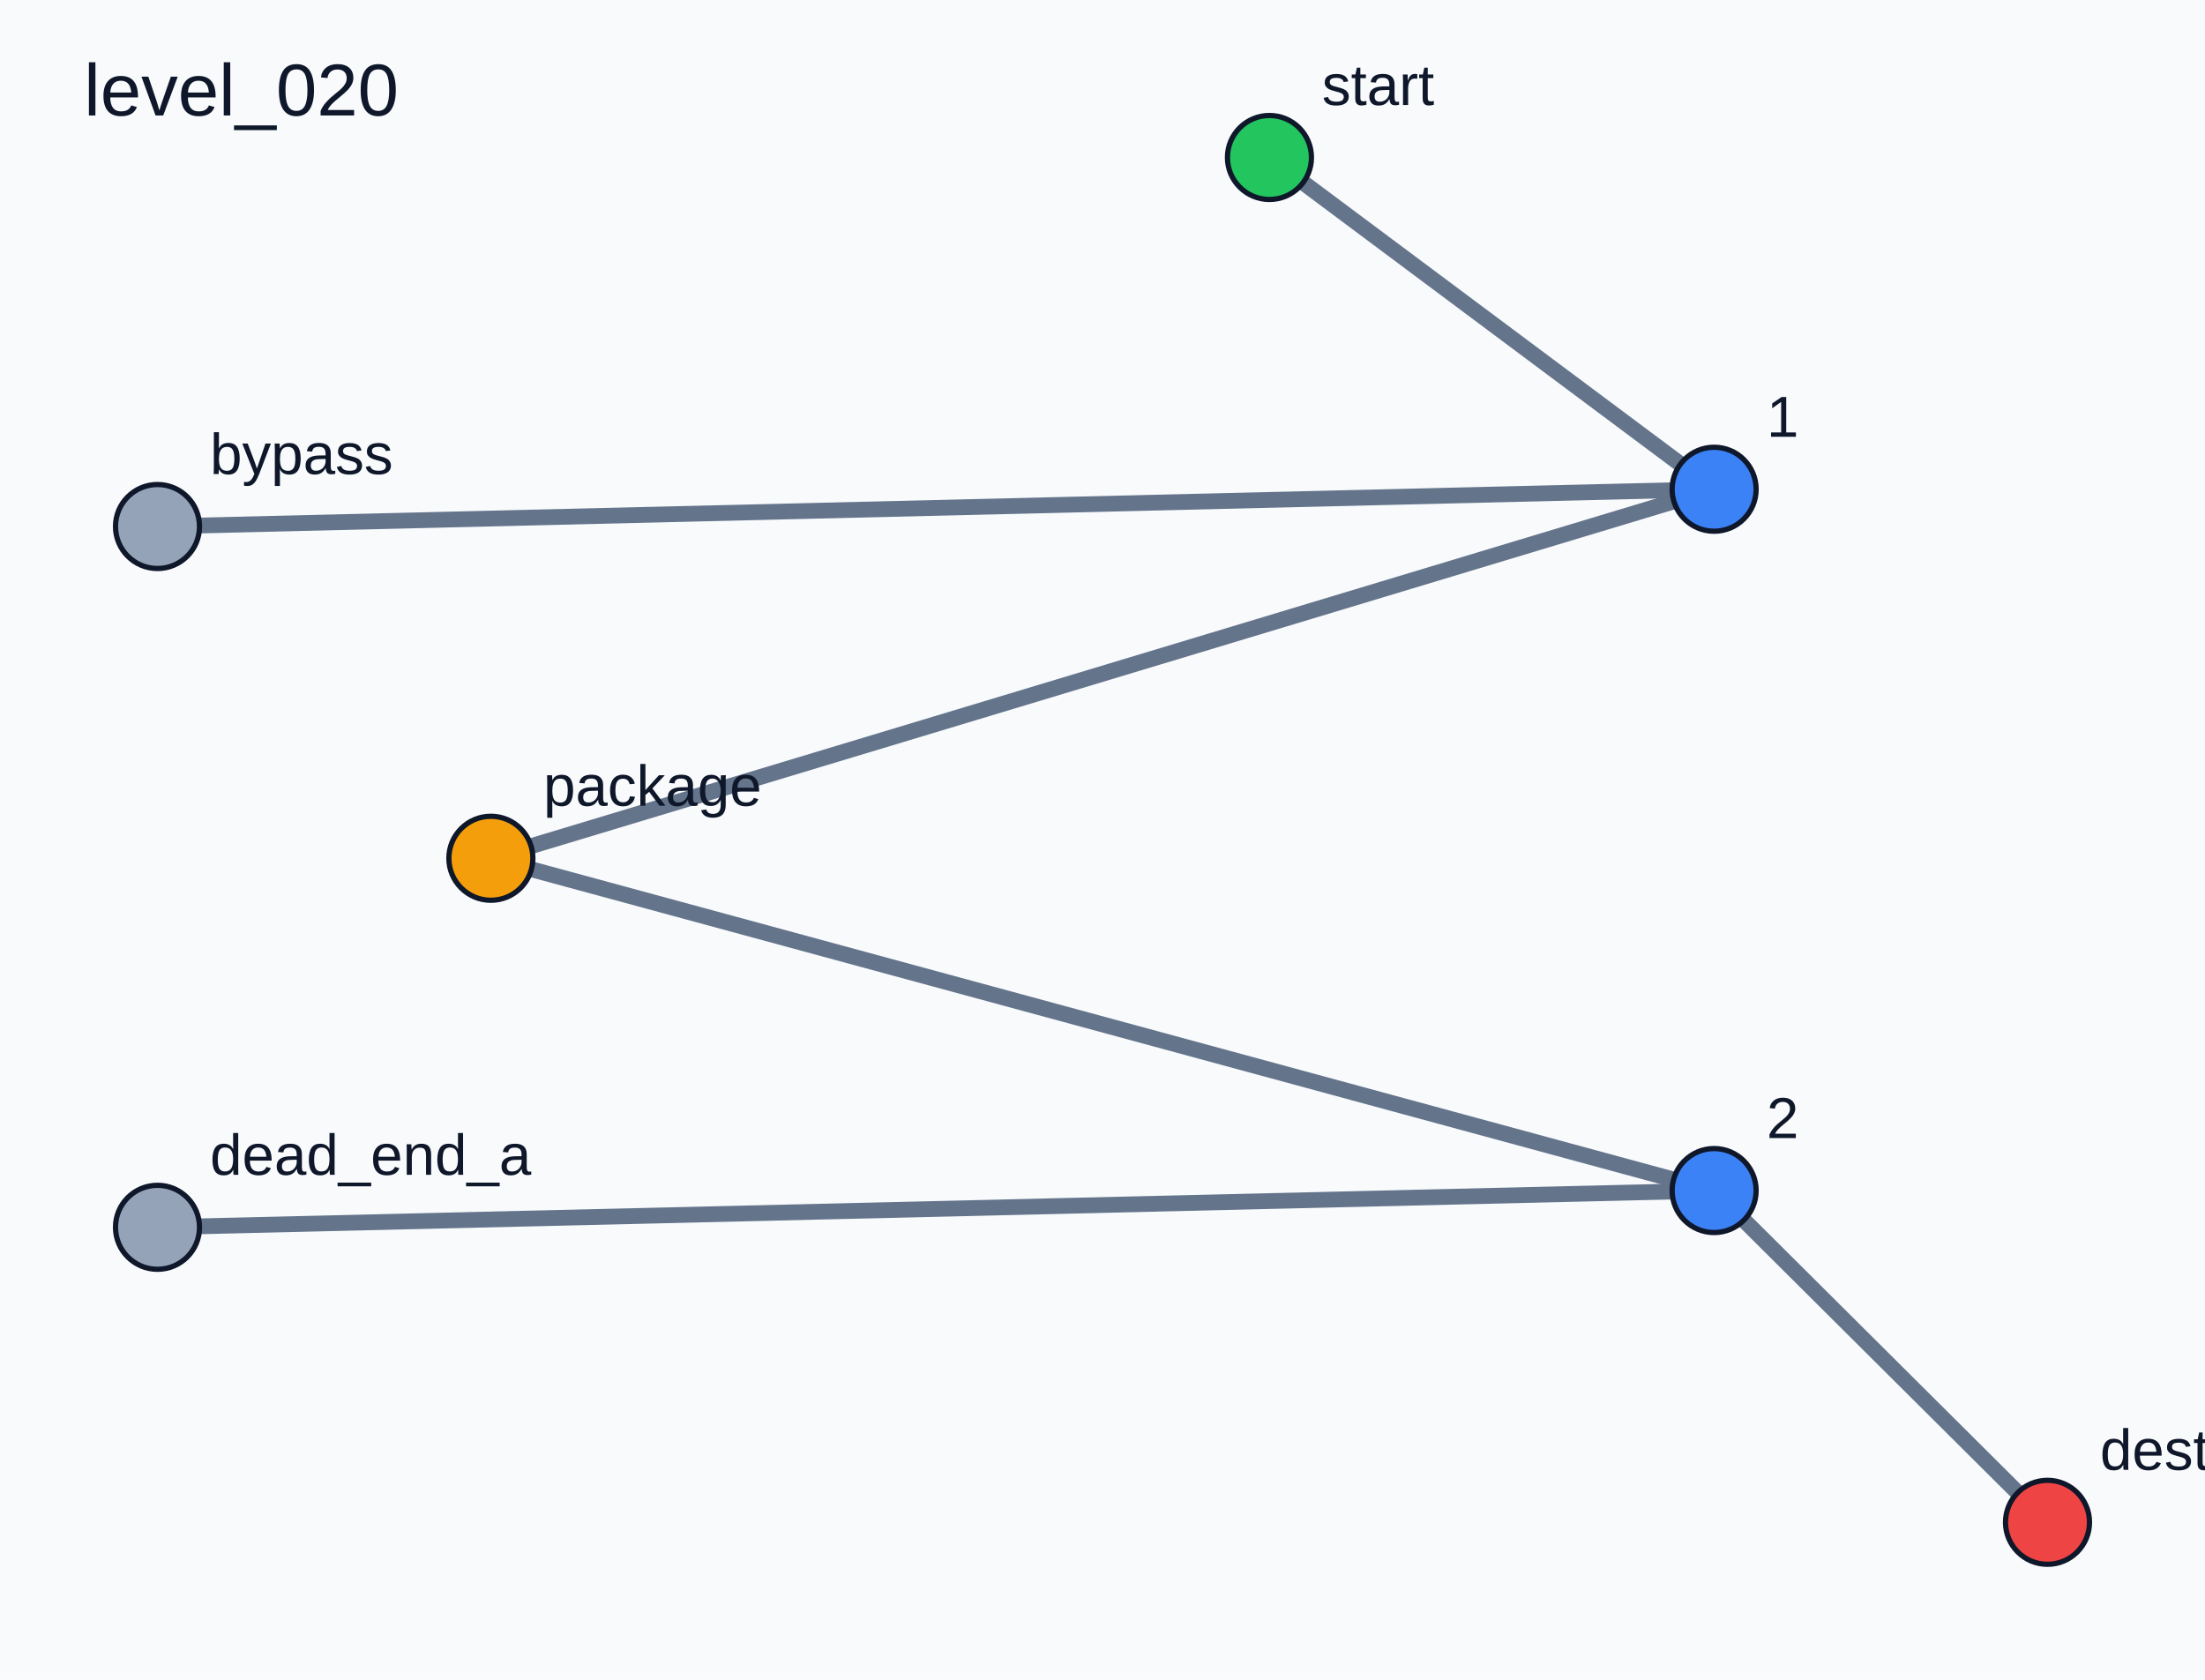
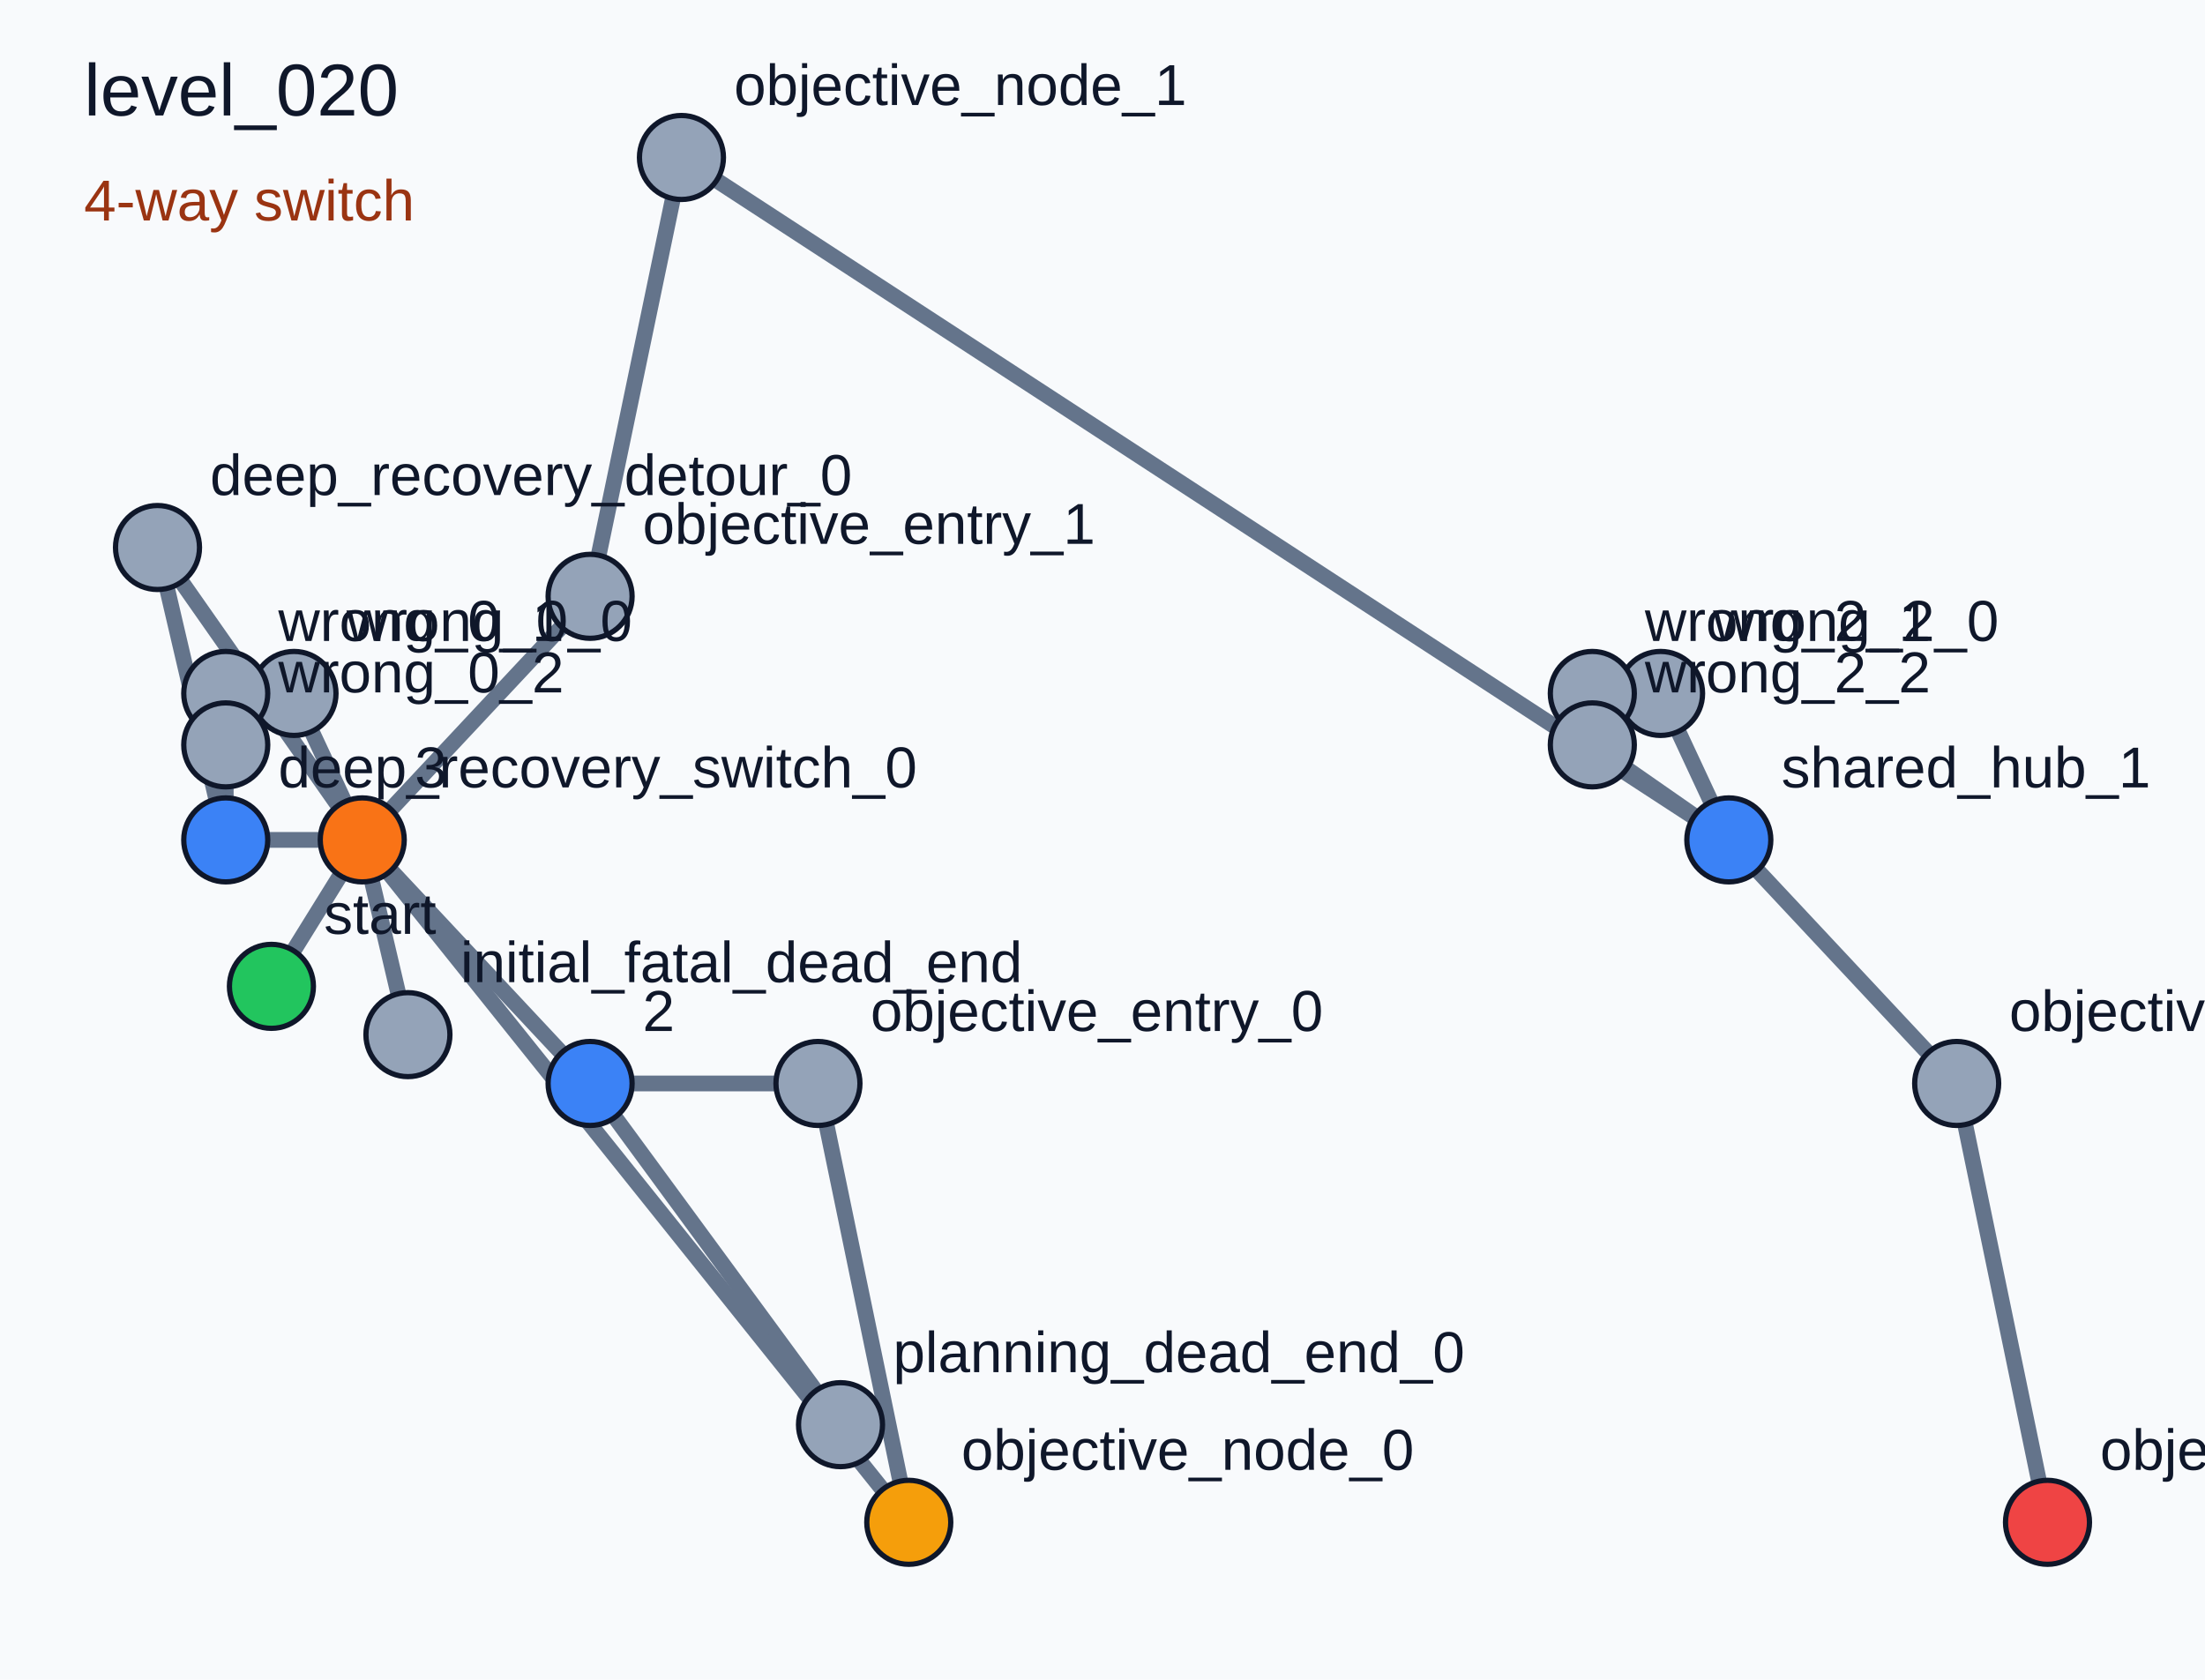
<svg xmlns="http://www.w3.org/2000/svg" width="420" height="320" viewBox="0 0 420 320">
  <rect width="100%" height="100%" fill="#f8fafc" />
  <text x="16" y="22" font-family="Arial" font-size="14" fill="#0f172a">level_020</text>
-   <line x1="241.8" y1="30.0" x2="326.5" y2="93.2" stroke="#64748b" stroke-width="3" />
-   <line x1="326.5" y1="93.2" x2="30.0" y2="100.3" stroke="#64748b" stroke-width="3" />
-   <line x1="326.5" y1="93.2" x2="93.5" y2="163.5" stroke="#64748b" stroke-width="3" />
-   <line x1="93.5" y1="163.5" x2="326.5" y2="226.8" stroke="#64748b" stroke-width="3" />
-   <line x1="326.5" y1="226.8" x2="30.0" y2="233.8" stroke="#64748b" stroke-width="3" />
-   <line x1="326.5" y1="226.8" x2="390.0" y2="290.0" stroke="#64748b" stroke-width="3" />
-   <circle cx="241.8" cy="30.0" r="8" fill="#22c55e" stroke="#0f172a" stroke-width="1" />
-   <text x="251.8" y="20.0" font-family="Arial" font-size="11" fill="#0f172a">start</text>
-   <circle cx="326.5" cy="93.2" r="8" fill="#3b82f6" stroke="#0f172a" stroke-width="1" />
-   <text x="336.5" y="83.2" font-family="Arial" font-size="11" fill="#0f172a">1</text>
-   <circle cx="30.0" cy="100.3" r="8" fill="#94a3b8" stroke="#0f172a" stroke-width="1" />
-   <text x="40.0" y="90.3" font-family="Arial" font-size="11" fill="#0f172a">bypass</text>
-   <circle cx="93.5" cy="163.5" r="8" fill="#f59e0b" stroke="#0f172a" stroke-width="1" />
-   <text x="103.5" y="153.5" font-family="Arial" font-size="11" fill="#0f172a">package</text>
-   <circle cx="326.5" cy="226.8" r="8" fill="#3b82f6" stroke="#0f172a" stroke-width="1" />
-   <text x="336.5" y="216.8" font-family="Arial" font-size="11" fill="#0f172a">2</text>
-   <circle cx="30.0" cy="233.8" r="8" fill="#94a3b8" stroke="#0f172a" stroke-width="1" />
-   <text x="40.0" y="223.8" font-family="Arial" font-size="11" fill="#0f172a">dead_end_a</text>
+   <text x="16" y="42" font-family="Arial" font-size="11" fill="#9a3412">4-way switch</text>
+   <line x1="51.7" y1="187.9" x2="69.0" y2="160.0" stroke="#64748b" stroke-width="3" />
+   <line x1="155.8" y1="206.4" x2="173.1" y2="290.0" stroke="#64748b" stroke-width="3" />
+   <line x1="112.4" y1="206.4" x2="160.1" y2="271.4" stroke="#64748b" stroke-width="3" />
+   <line x1="112.4" y1="206.4" x2="155.8" y2="206.4" stroke="#64748b" stroke-width="3" />
+   <line x1="69.0" y1="160.0" x2="77.7" y2="197.1" stroke="#64748b" stroke-width="3" />
+   <line x1="69.0" y1="160.0" x2="112.4" y2="206.4" stroke="#64748b" stroke-width="3" />
+   <line x1="173.1" y1="290.0" x2="69.0" y2="160.0" stroke="#64748b" stroke-width="3" />
+   <line x1="112.4" y1="113.6" x2="129.8" y2="30.0" stroke="#64748b" stroke-width="3" />
+   <line x1="69.0" y1="160.0" x2="112.4" y2="113.6" stroke="#64748b" stroke-width="3" />
+   <line x1="69.0" y1="160.0" x2="56.0" y2="132.1" stroke="#64748b" stroke-width="3" />
+   <line x1="56.0" y1="132.1" x2="43.0" y2="132.1" stroke="#64748b" stroke-width="3" />
+   <line x1="43.0" y1="132.1" x2="43.0" y2="141.9" stroke="#64748b" stroke-width="3" />
+   <line x1="43.0" y1="141.9" x2="43.0" y2="160.0" stroke="#64748b" stroke-width="3" />
+   <line x1="43.0" y1="160.0" x2="69.0" y2="160.0" stroke="#64748b" stroke-width="3" />
+   <line x1="43.0" y1="160.0" x2="30.0" y2="104.3" stroke="#64748b" stroke-width="3" />
+   <line x1="30.0" y1="104.3" x2="69.0" y2="160.0" stroke="#64748b" stroke-width="3" />
+   <line x1="129.8" y1="30.0" x2="329.3" y2="160.0" stroke="#64748b" stroke-width="3" />
+   <line x1="372.7" y1="206.4" x2="390.0" y2="290.0" stroke="#64748b" stroke-width="3" />
+   <line x1="329.3" y1="160.0" x2="372.7" y2="206.4" stroke="#64748b" stroke-width="3" />
+   <line x1="329.3" y1="160.0" x2="316.3" y2="132.1" stroke="#64748b" stroke-width="3" />
+   <line x1="316.3" y1="132.1" x2="303.3" y2="132.1" stroke="#64748b" stroke-width="3" />
+   <line x1="303.3" y1="132.1" x2="303.3" y2="141.9" stroke="#64748b" stroke-width="3" />
+   <line x1="303.3" y1="141.9" x2="329.3" y2="160.0" stroke="#64748b" stroke-width="3" />
+   <circle cx="51.7" cy="187.9" r="8" fill="#22c55e" stroke="#0f172a" stroke-width="1" />
+   <text x="61.7" y="177.9" font-family="Arial" font-size="11" fill="#0f172a">start</text>
+   <circle cx="69.0" cy="160.0" r="8" fill="#f97316" stroke="#0f172a" stroke-width="1" />
+   <text x="79.0" y="150.0" font-family="Arial" font-size="11" fill="#0f172a">3</text>
+   <circle cx="329.3" cy="160.0" r="8" fill="#3b82f6" stroke="#0f172a" stroke-width="1" />
+   <text x="339.3" y="150.0" font-family="Arial" font-size="11" fill="#0f172a">shared_hub_1</text>
+   <circle cx="173.1" cy="290.0" r="8" fill="#f59e0b" stroke="#0f172a" stroke-width="1" />
+   <text x="183.1" y="280.0" font-family="Arial" font-size="11" fill="#0f172a">objective_node_0</text>
+   <circle cx="155.8" cy="206.4" r="8" fill="#94a3b8" stroke="#0f172a" stroke-width="1" />
+   <text x="165.8" y="196.4" font-family="Arial" font-size="11" fill="#0f172a">objective_entry_0</text>
+   <circle cx="112.4" cy="206.4" r="8" fill="#3b82f6" stroke="#0f172a" stroke-width="1" />
+   <text x="122.4" y="196.4" font-family="Arial" font-size="11" fill="#0f172a">2</text>
+   <circle cx="160.1" cy="271.4" r="8" fill="#94a3b8" stroke="#0f172a" stroke-width="1" />
+   <text x="170.1" y="261.4" font-family="Arial" font-size="11" fill="#0f172a">planning_dead_end_0</text>
+   <circle cx="77.7" cy="197.1" r="8" fill="#94a3b8" stroke="#0f172a" stroke-width="1" />
+   <text x="87.7" y="187.1" font-family="Arial" font-size="11" fill="#0f172a">initial_fatal_dead_end</text>
+   <circle cx="129.8" cy="30.0" r="8" fill="#94a3b8" stroke="#0f172a" stroke-width="1" />
+   <text x="139.8" y="20.0" font-family="Arial" font-size="11" fill="#0f172a">objective_node_1</text>
+   <circle cx="112.4" cy="113.6" r="8" fill="#94a3b8" stroke="#0f172a" stroke-width="1" />
+   <text x="122.4" y="103.6" font-family="Arial" font-size="11" fill="#0f172a">objective_entry_1</text>
+   <circle cx="56.0" cy="132.1" r="8" fill="#94a3b8" stroke="#0f172a" stroke-width="1" />
+   <text x="66.0" y="122.1" font-family="Arial" font-size="11" fill="#0f172a">wrong_0_0</text>
+   <circle cx="43.0" cy="132.1" r="8" fill="#94a3b8" stroke="#0f172a" stroke-width="1" />
+   <text x="53.0" y="122.1" font-family="Arial" font-size="11" fill="#0f172a">wrong_0_1</text>
+   <circle cx="43.0" cy="141.9" r="8" fill="#94a3b8" stroke="#0f172a" stroke-width="1" />
+   <text x="53.0" y="131.9" font-family="Arial" font-size="11" fill="#0f172a">wrong_0_2</text>
+   <circle cx="43.0" cy="160.0" r="8" fill="#3b82f6" stroke="#0f172a" stroke-width="1" />
+   <text x="53.0" y="150.0" font-family="Arial" font-size="11" fill="#0f172a">deep_recovery_switch_0</text>
+   <circle cx="30.0" cy="104.3" r="8" fill="#94a3b8" stroke="#0f172a" stroke-width="1" />
+   <text x="40.0" y="94.3" font-family="Arial" font-size="11" fill="#0f172a">deep_recovery_detour_0</text>
  <circle cx="390.0" cy="290.0" r="8" fill="#ef4444" stroke="#0f172a" stroke-width="1" />
-   <text x="400.0" y="280.0" font-family="Arial" font-size="11" fill="#0f172a">destination</text>
+   <text x="400.0" y="280.0" font-family="Arial" font-size="11" fill="#0f172a">objective_node_2</text>
+   <circle cx="372.7" cy="206.4" r="8" fill="#94a3b8" stroke="#0f172a" stroke-width="1" />
+   <text x="382.7" y="196.4" font-family="Arial" font-size="11" fill="#0f172a">objective_entry_2</text>
+   <circle cx="316.3" cy="132.1" r="8" fill="#94a3b8" stroke="#0f172a" stroke-width="1" />
+   <text x="326.3" y="122.1" font-family="Arial" font-size="11" fill="#0f172a">wrong_2_0</text>
+   <circle cx="303.3" cy="132.1" r="8" fill="#94a3b8" stroke="#0f172a" stroke-width="1" />
+   <text x="313.3" y="122.1" font-family="Arial" font-size="11" fill="#0f172a">wrong_2_1</text>
+   <circle cx="303.3" cy="141.9" r="8" fill="#94a3b8" stroke="#0f172a" stroke-width="1" />
+   <text x="313.3" y="131.9" font-family="Arial" font-size="11" fill="#0f172a">wrong_2_2</text>
</svg>
